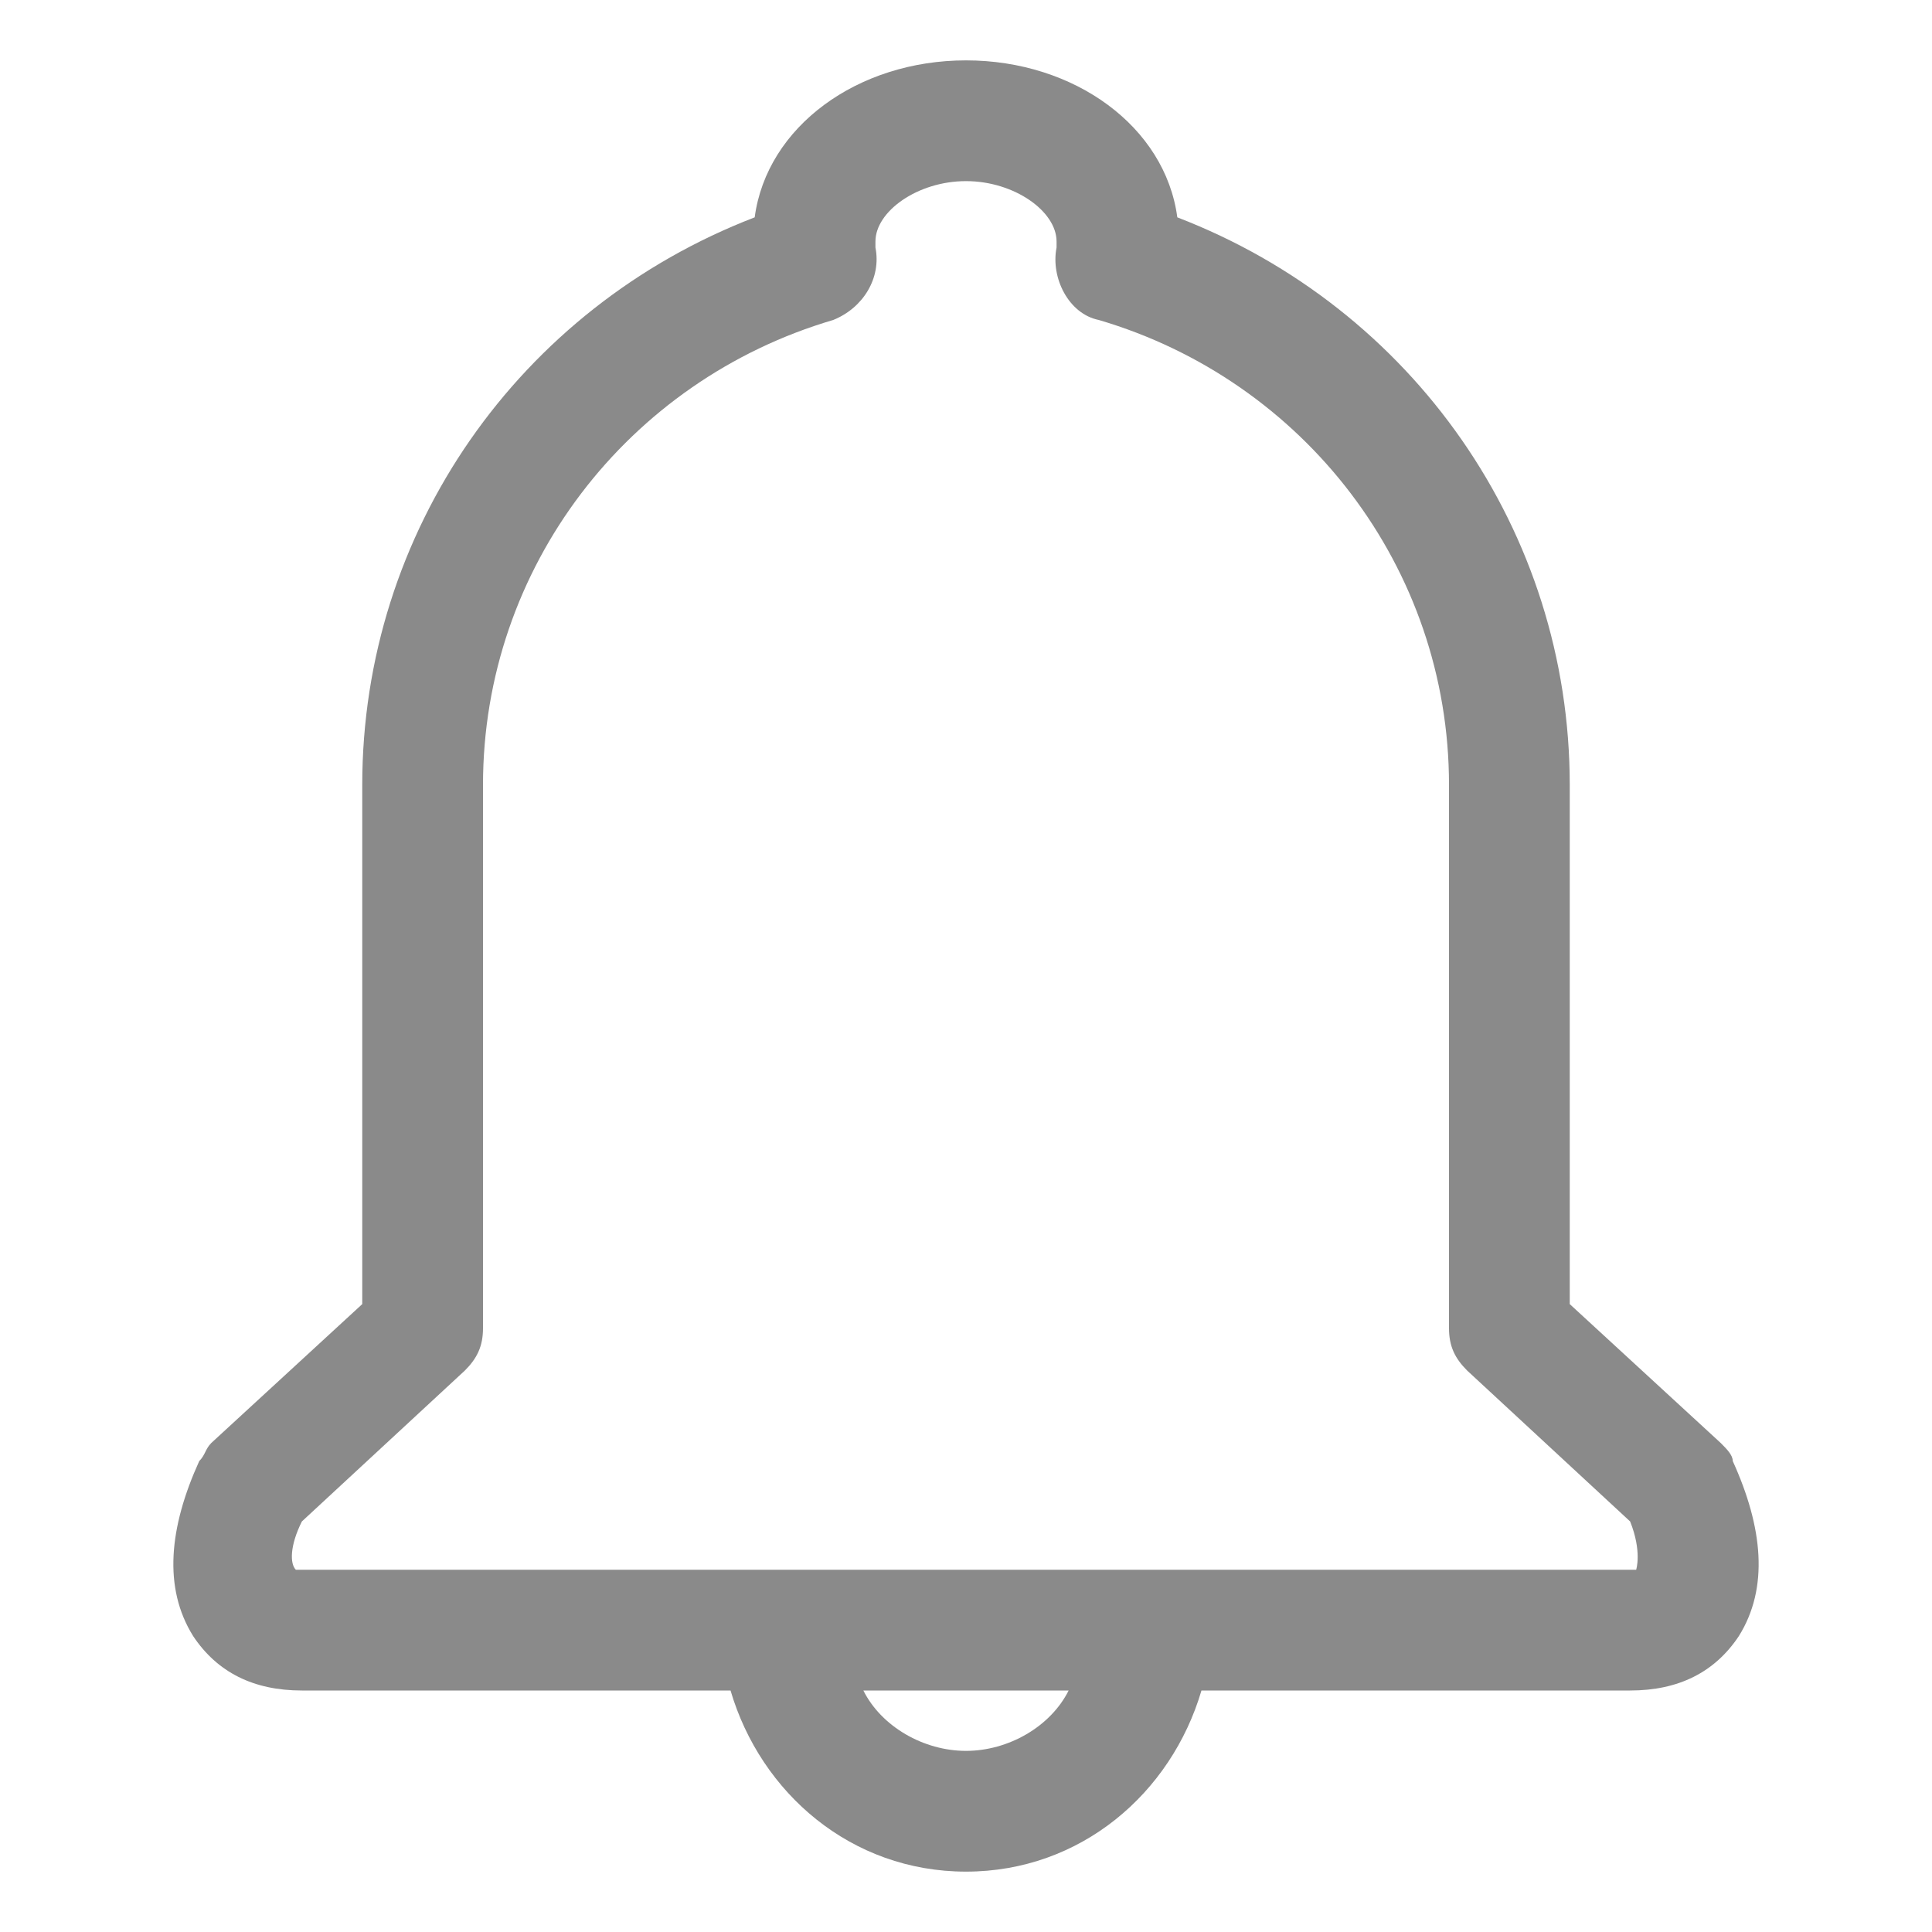
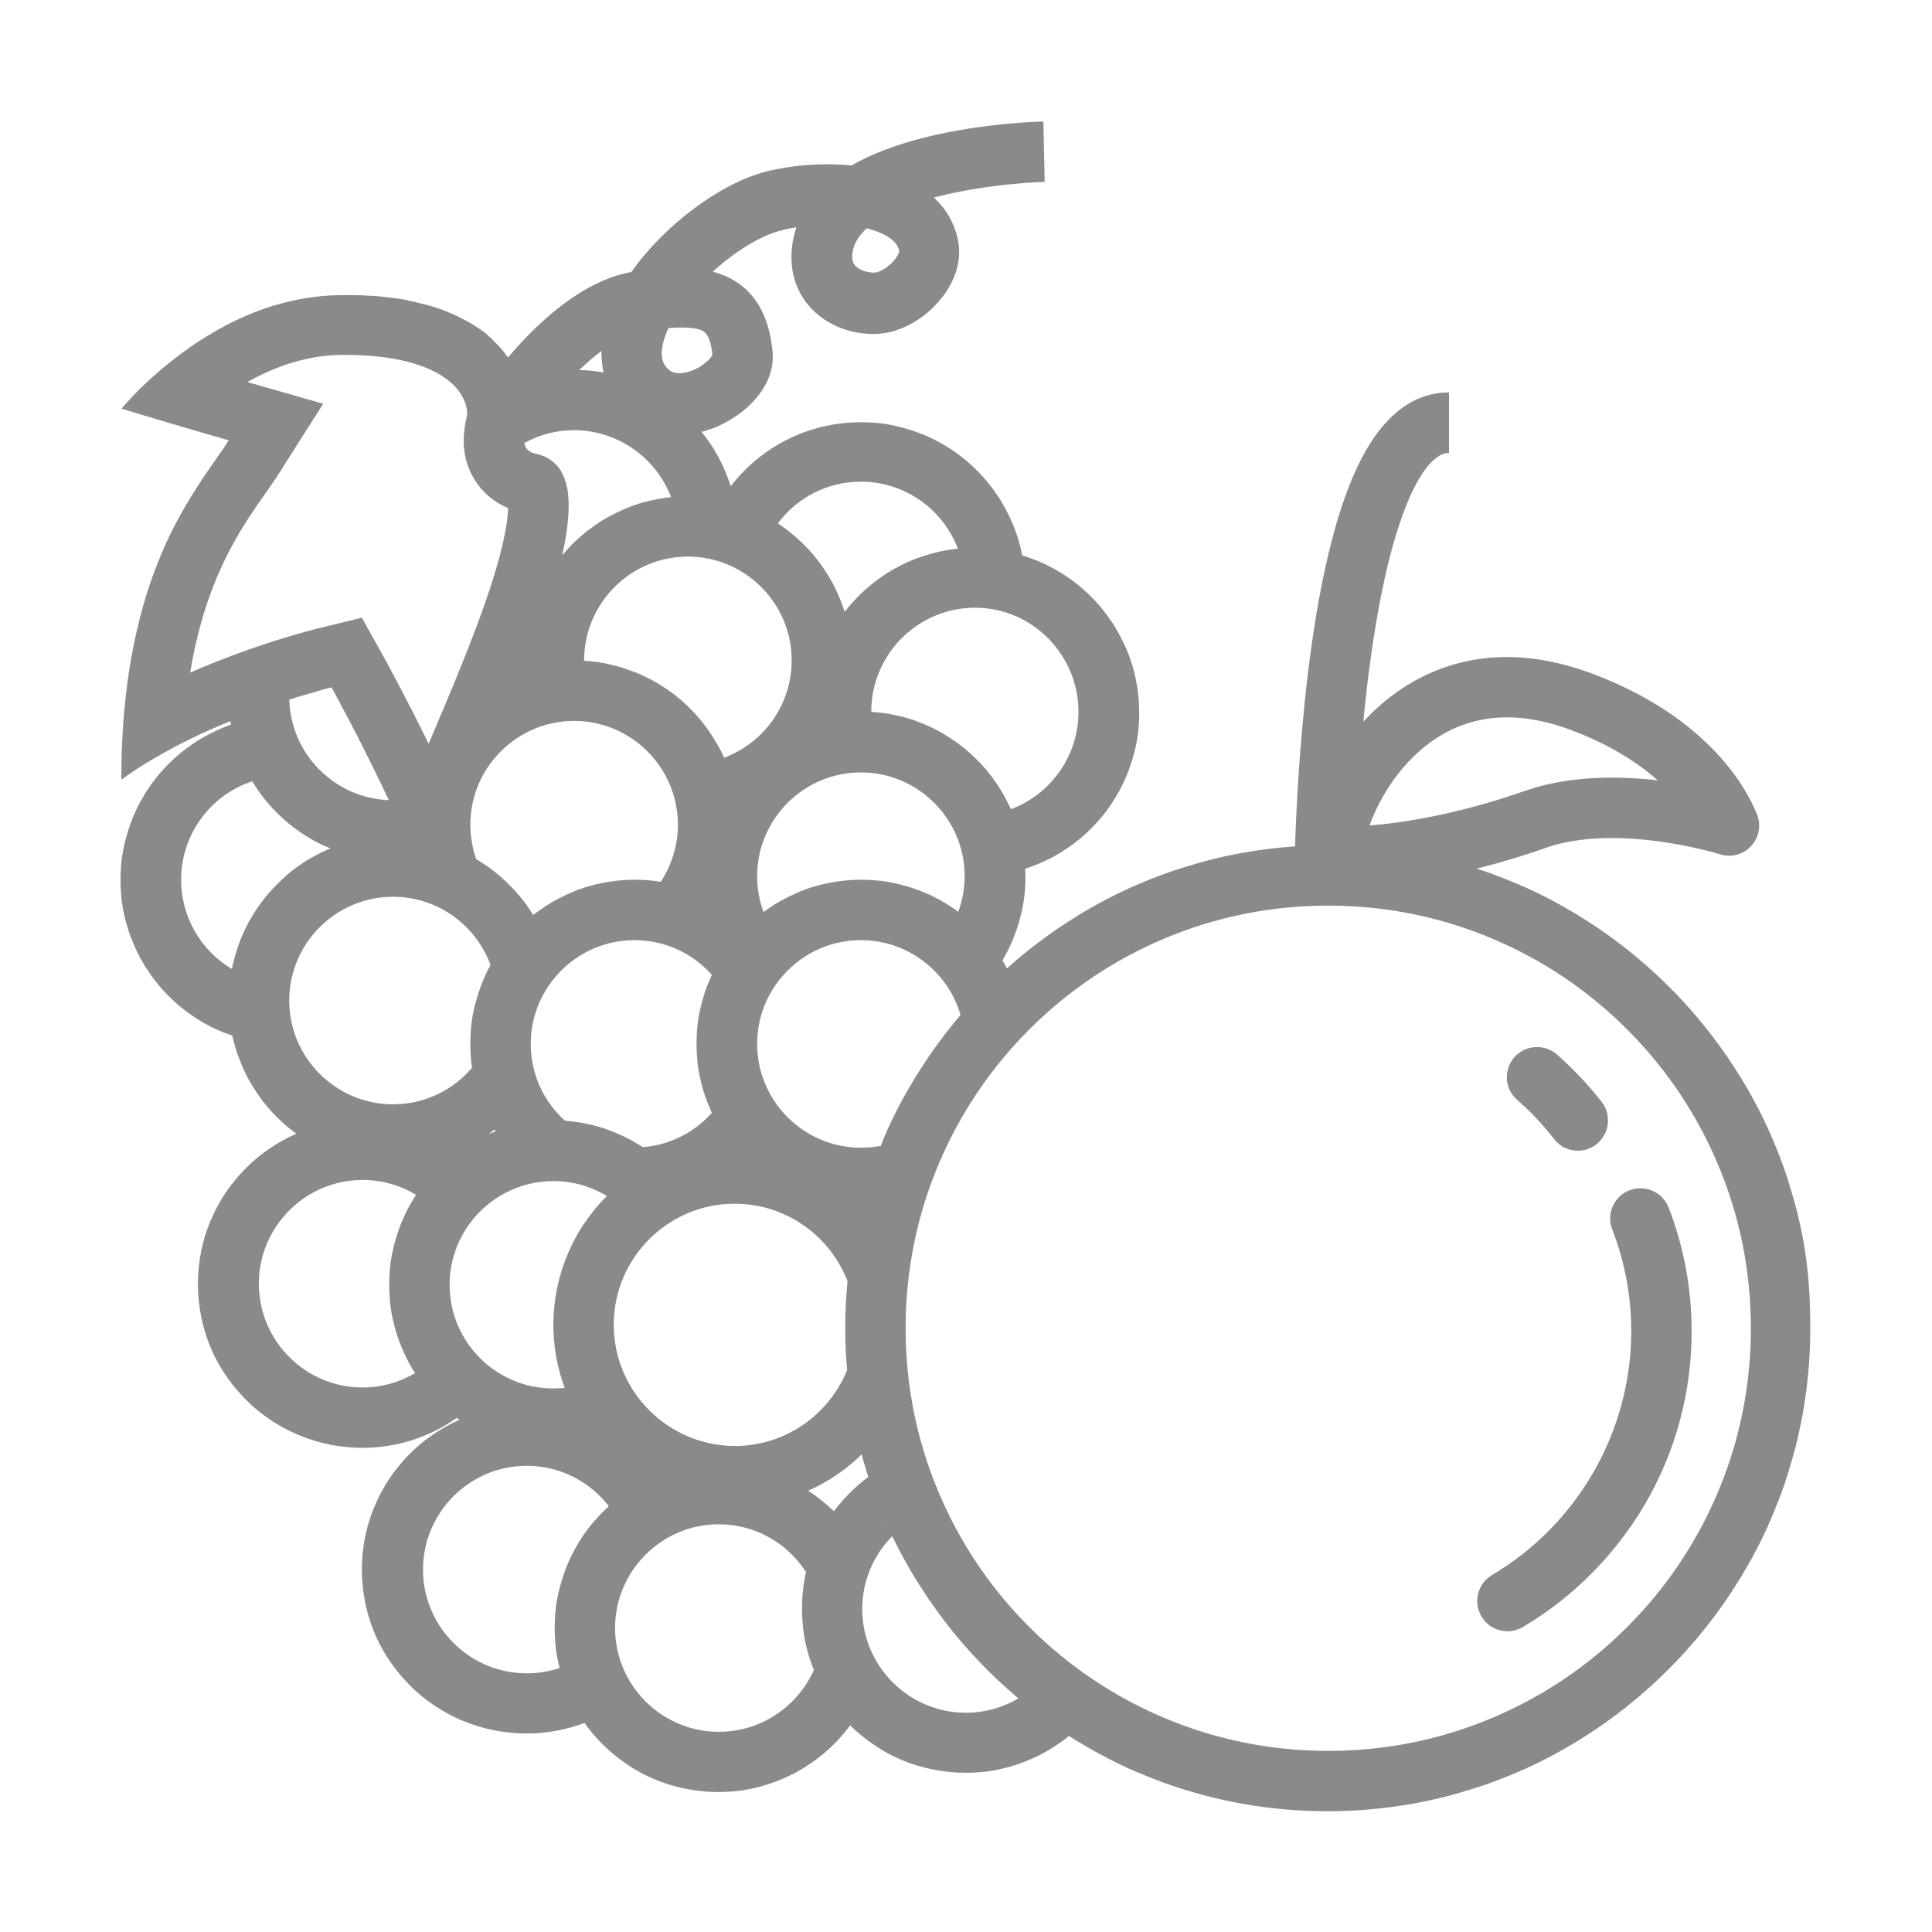
- <svg xmlns="http://www.w3.org/2000/svg" t="1561688474807" class="icon" viewBox="0 0 1024 1024" version="1.1" p-id="2077" width="20" height="20">
-   <path d="M512 992c-60.8 0-108.8-41.6-124.8-96H160c-25.6 0-44.8-9.6-57.6-28.8-16-25.6-12.8-57.6 3.2-92.8 3.2-3.2 3.2-6.4 6.4-9.6L192 691.2V416c0-134.4 83.2-252.8 208-300.8C406.4 67.2 454.4 32 512 32s105.6 35.2 112 83.2C748.8 163.2 832 281.6 832 416v275.2l80 73.6c3.2 3.2 6.4 6.4 6.4 9.6 16 35.2 19.2 67.2 3.2 92.8-12.8 19.2-32 28.8-57.6 28.8h-227.2c-16 54.4-64 96-124.8 96z m-54.4-96c9.6 19.2 32 32 54.4 32s44.8-12.8 54.4-32h-108.8z m409.6-64s3.2-9.6-3.2-25.6l-86.4-80c-6.4-6.4-9.6-12.8-9.6-22.4v-288c0-115.2-76.8-214.4-185.6-246.4-16-3.2-25.6-22.4-22.4-38.4V128c0-16-22.4-32-48-32s-48 16-48 32v3.2c3.2 16-6.4 32-22.4 38.4C332.8 201.6 256 300.8 256 416v288c0 9.6-3.2 16-9.6 22.4L160 806.4c-6.4 12.8-6.4 22.4-3.2 25.6h710.4z" p-id="2078" fill="#8a8a8a" />
+ <svg xmlns="http://www.w3.org/2000/svg" t="1561171692327" class="icon" viewBox="0 0 1024 1024" version="1.1" p-id="5217" width="200" height="200">
+   <path d="M956 658.7c-1.1-6.3-2.5-12.5-4.1-18.7-0.5-2-1.1-4.1-1.7-6.1-1.2-4-2.4-8.1-3.7-12-0.7-2-1.4-4-2.1-5.9-1.4-3.9-3-7.8-4.6-11.6a229.345 229.345 0 0 0-10.8-22.3c-2-3.6-4-7.2-6.2-10.7-1.1-1.8-2.2-3.5-3.3-5.2-2.2-3.5-4.5-6.9-6.9-10.2a260.16 260.16 0 0 0-60.6-60.6c-3.3-2.4-6.8-4.7-10.2-6.9-1.7-1.1-3.5-2.2-5.2-3.3-3.5-2.1-7.1-4.2-10.7-6.2a228.875 228.875 0 0 0-22.3-10.8c-3.8-1.6-7.7-3.1-11.6-4.6-2-0.7-3.9-1.4-5.9-2.1-1.1-0.4-2.3-0.7-3.4-1.1 11.1-2.8 23.3-6.3 36.5-11 38.1-13.4 91.9 3.2 92.4 3.4 6.5 2.1 13.7-0.3 17.7-5.8 3.4-4.6 4-10.6 1.8-15.7-4.6-11.6-24.4-50.7-87-74.2-30.5-11.4-58.8-11.8-84.3-1.1-15.8 6.6-28 16.6-37.2 26.5 1.1-11.8 2.5-24.1 4.3-36.4C738 267.8 756 240 768 240v-32c-21.7 0-39.3 16-52.1 47.5-8.6 21.1-15.6 50.2-20.7 86.3-6 42.7-8.1 84.9-8.8 106.8-9.4 0.6-18.7 1.8-27.7 3.4-6.3 1.1-12.5 2.5-18.7 4.1-2 0.5-4.1 1.1-6.1 1.7-4 1.2-8.1 2.4-12 3.7-2 0.7-4 1.4-5.9 2.1-3.9 1.4-7.8 3-11.6 4.6a229.345 229.345 0 0 0-22.3 10.8c-3.6 2-7.2 4-10.7 6.2-1.8 1.1-3.5 2.2-5.2 3.3-3.5 2.2-6.9 4.5-10.2 6.9-7.8 5.5-15.2 11.5-22.3 17.9-0.2-0.4-0.4-0.8-0.7-1.3-0.6-1-1.1-2-1.7-3 0.6-1 1.2-2 1.7-3 2-3.7 3.8-7.6 5.2-11.6 0.2-0.7 0.5-1.3 0.7-2 0.5-1.3 0.9-2.7 1.3-4.1 0.4-1.4 0.7-2.8 1.1-4.2s0.6-2.8 0.9-4.2c0.4-2.1 0.7-4.3 0.9-6.5 0.1-1.5 0.3-2.9 0.3-4.4 0.1-1.5 0.1-3 0.1-4.5 0-1.4 0-2.8-0.1-4.1 0.4-0.1 0.9-0.3 1.3-0.4 0.7-0.2 1.3-0.5 2-0.7 4-1.5 7.9-3.2 11.6-5.2l3.6-2.1c5.4-3.3 10.4-7.1 14.9-11.4 1-1 2-1.9 3-3 4.3-4.5 8.2-9.5 11.4-14.9l2.1-3.6c2-3.7 3.8-7.6 5.2-11.6 0.2-0.7 0.5-1.3 0.7-2 0.5-1.3 0.9-2.7 1.3-4.1 0.4-1.4 0.7-2.8 1.1-4.2s0.6-2.8 0.9-4.2c0.4-2.1 0.7-4.3 0.9-6.5 0.1-1.5 0.3-2.9 0.3-4.4 0.1-1.5 0.1-3 0.1-4.5 0-8.3-1.2-16.2-3.3-23.8-0.4-1.4-0.8-2.7-1.3-4.1s-0.9-2.7-1.5-4c-0.5-1.3-1.1-2.6-1.7-3.9-1.5-3.2-3.1-6.3-4.9-9.3-0.7-1.2-1.5-2.4-2.3-3.5s-1.6-2.3-2.4-3.4c-0.8-1.1-1.7-2.2-2.6-3.3-2.2-2.7-4.6-5.2-7.1-7.6-4.5-4.3-9.5-8.2-14.9-11.4l-3.6-2.1c-3.7-2-7.6-3.8-11.6-5.2-1.6-0.6-3.2-1.1-4.8-1.6-0.5-2.5-1.1-5.1-1.8-7.5-0.4-1.4-0.8-2.7-1.3-4.1s-0.9-2.7-1.5-4c-0.5-1.3-1.1-2.6-1.7-3.9-1.5-3.2-3.1-6.3-4.9-9.3-0.7-1.2-1.5-2.4-2.3-3.5s-1.6-2.3-2.4-3.4c-0.8-1.1-1.7-2.2-2.6-3.3-2.2-2.7-4.6-5.2-7.1-7.6-4.5-4.3-9.5-8.2-14.9-11.4l-3.6-2.1c-3.7-2-7.6-3.8-11.6-5.2-3.3-1.2-6.8-2.2-10.3-3.1l-4.2-0.9c-2.1-0.4-4.3-0.7-6.5-0.9-1.5-0.1-2.9-0.3-4.4-0.3-1.5-0.1-3-0.1-4.5-0.1-28.1 0-53 13.3-68.9 33.9-0.2-0.7-0.4-1.3-0.7-2-0.2-0.7-0.5-1.3-0.7-2-1.5-4-3.2-7.9-5.2-11.6l-2.1-3.6c-2-3.4-4.3-6.6-6.8-9.6 3.2-0.8 6.4-1.9 9.6-3.4 15-6.9 29.5-21.4 28.1-38.6-1.3-15.6-6.6-27.4-15.8-35-4.8-3.9-10.2-6.4-15.9-7.9 11.4-10.4 24.6-18.8 36-21.8 2.6-0.7 5.4-1.3 8.3-1.7-1.9 5.7-2.7 11.2-2.6 16.3 0 10.6 4.1 20.4 11.5 27.7 8.2 8.1 20.1 12.7 32.6 12.5 12.5-0.1 26-7.3 35.2-18.7 7.9-9.8 11.1-20.9 8.9-31.3-1.8-8.6-6.1-16.1-12.7-22.3 1-0.3 1.9-0.5 2.8-0.7 27.5-6.9 55.7-7.6 55.9-7.6l-0.7-32c-1.3 0-31.7 0.7-62.6 8.4-16.4 4.1-29.2 9.2-39.1 14.9-16.2-1.6-32.9 0-45.9 3.4-23.4 6.2-52.9 27.7-70.8 53.1-28.1 4.9-53.2 30.8-65.4 45.4 0.1 0.1 0.1 0.2 0.2 0.2-0.1-0.2-0.2-0.3-0.3-0.5-0.2-0.3-0.5-0.6-0.7-1-0.1-0.2-0.2-0.3-0.4-0.5-0.2-0.3-0.5-0.6-0.7-1-0.1-0.2-0.3-0.3-0.4-0.5-0.3-0.3-0.5-0.6-0.8-0.9-0.1-0.2-0.3-0.3-0.4-0.5-0.3-0.3-0.5-0.6-0.8-0.9-0.1-0.2-0.3-0.3-0.4-0.5l-0.9-0.9c-0.1-0.2-0.3-0.3-0.5-0.5l-0.9-0.9-0.5-0.5-0.9-0.9-0.5-0.5c-0.3-0.3-0.6-0.6-1-0.9-0.2-0.2-0.4-0.3-0.5-0.5-0.3-0.3-0.7-0.6-1-0.9-0.2-0.2-0.4-0.3-0.6-0.5-0.3-0.3-0.7-0.6-1.1-0.8-0.2-0.1-0.4-0.3-0.6-0.4-0.4-0.3-0.7-0.5-1.1-0.8-0.2-0.1-0.4-0.3-0.6-0.4-0.4-0.3-0.8-0.5-1.1-0.8-0.2-0.1-0.4-0.3-0.7-0.4-0.4-0.3-0.8-0.5-1.2-0.8-0.2-0.1-0.5-0.3-0.7-0.4-0.4-0.2-0.8-0.5-1.2-0.7-0.2-0.1-0.5-0.3-0.7-0.4-0.4-0.2-0.8-0.5-1.3-0.7-0.3-0.1-0.5-0.3-0.8-0.4-0.4-0.2-0.9-0.5-1.3-0.7-0.3-0.1-0.5-0.3-0.8-0.4-0.4-0.2-0.9-0.4-1.3-0.7-0.3-0.1-0.6-0.3-0.9-0.4-0.5-0.2-0.9-0.4-1.4-0.6-0.3-0.1-0.6-0.3-0.9-0.4-0.5-0.2-0.9-0.4-1.4-0.6-0.3-0.1-0.6-0.3-0.9-0.4l-1.5-0.6c-0.3-0.1-0.7-0.2-1-0.4-0.5-0.2-1-0.4-1.5-0.5-0.3-0.1-0.7-0.2-1-0.4-0.5-0.2-1-0.3-1.5-0.5-0.4-0.1-0.7-0.2-1.1-0.3-0.5-0.2-1-0.3-1.6-0.5-0.4-0.1-0.8-0.2-1.1-0.3-0.5-0.2-1.1-0.3-1.6-0.4l-1.2-0.3c-0.5-0.1-1.1-0.3-1.6-0.4l-1.2-0.3c-0.6-0.1-1.1-0.3-1.7-0.4-0.4-0.1-0.9-0.2-1.3-0.3-0.6-0.1-1.1-0.2-1.7-0.4-0.4-0.1-0.9-0.2-1.3-0.3-0.6-0.1-1.2-0.2-1.7-0.3-0.5-0.1-0.9-0.2-1.4-0.2l-1.8-0.3c-0.5-0.1-1-0.1-1.5-0.2-0.6-0.1-1.2-0.2-1.8-0.2-0.5-0.1-1-0.1-1.5-0.2-0.6-0.1-1.2-0.1-1.8-0.2-0.5-0.1-1.1-0.1-1.6-0.2-0.6-0.1-1.2-0.1-1.9-0.2-0.5 0-1.1-0.1-1.7-0.1-0.6-0.1-1.3-0.1-1.9-0.1-0.6 0-1.1-0.1-1.7-0.1-0.6 0-1.3-0.1-1.9-0.1-0.6 0-1.2-0.1-1.8-0.1-0.7 0-1.3 0-2-0.1h-9c-6.4 0.1-12.6 0.7-18.6 1.7-5 0.8-9.9 2-14.6 3.3-1.9 0.5-3.7 1.1-5.6 1.7-2.7 0.9-5.4 1.9-8.1 3-0.9 0.4-1.7 0.7-2.6 1.1-3.5 1.5-6.8 3-10 4.7-0.8 0.4-1.6 0.8-2.4 1.3-1.6 0.8-3.1 1.7-4.7 2.6l-4.5 2.7c-1.5 0.9-2.9 1.8-4.3 2.7s-2.8 1.8-4.1 2.8c-1.3 0.9-2.7 1.9-3.9 2.8-1.9 1.4-3.8 2.8-5.5 4.2-1.2 0.9-2.3 1.8-3.4 2.7-1.1 0.9-2.2 1.8-3.2 2.7-5.2 4.4-9.5 8.5-12.8 11.9-0.7 0.7-1.3 1.3-1.8 1.9-3.7 3.9-5.8 6.4-5.8 6.4s0.1 0 0.4 0.1c1.6 0.5 8.7 2.6 18.2 5.5 5.5 1.6 11.7 3.5 18.3 5.4 3.3 1 6.6 1.9 10 2.9s6.7 1.9 9.9 2.9c-3 4.8-6.9 10.1-11.2 16.4-3.6 5.3-7.5 11.2-11.4 17.9-1.2 2-2.4 4.1-3.6 6.3l-2.4 4.5c-0.8 1.5-1.6 3.1-2.4 4.7-1.6 3.2-3.1 6.6-4.6 10.2-1.1 2.7-2.2 5.4-3.3 8.3-0.4 1-0.7 1.9-1.1 2.9l-2.1 6c-0.7 2.1-1.3 4.2-2 6.3-1 3.2-1.9 6.6-2.8 10-0.8 3.3-1.6 6.6-2.4 10.1-0.9 3.9-1.6 7.9-2.4 12.1-0.7 4-1.3 8-1.9 12.2-2.1 15.4-3.3 32.7-3.3 52 5.5-4.1 11.4-7.9 17.5-11.4 3.8-2.2 7.6-4.3 11.5-6.4 0.8-0.4 1.6-0.8 2.3-1.2 3.9-2 7.8-3.9 11.7-5.7 1.6-0.7 3.1-1.4 4.7-2.1 0.8-0.3 1.5-0.7 2.3-1 2.3-1 4.6-2 6.9-2.9 0.3-0.1 0.6-0.2 0.9-0.4 0.1 0.6 0.2 1.3 0.3 1.9-1.2 0.4-2.3 0.8-3.5 1.3-1.3 0.5-2.6 1.1-3.9 1.7-3.2 1.5-6.3 3.1-9.3 4.9-1.2 0.7-2.4 1.5-3.5 2.3s-2.3 1.6-3.4 2.4c-1.1 0.8-2.2 1.7-3.3 2.6-2.7 2.2-5.2 4.6-7.6 7.1-4.3 4.5-8.2 9.5-11.4 14.9l-2.1 3.6c-2 3.7-3.8 7.6-5.2 11.6-1.2 3.3-2.2 6.8-3.1 10.3l-0.9 4.2c-0.4 2.1-0.7 4.3-0.9 6.5-0.1 1.5-0.3 2.9-0.3 4.4-0.1 1.5-0.1 3-0.1 4.5s0 3 0.1 4.5 0.2 3 0.3 4.4c0.2 2.2 0.5 4.4 0.9 6.5 0.3 1.4 0.5 2.8 0.9 4.2 0.8 3.5 1.8 6.9 3.1 10.3 0.5 1.3 1 2.6 1.6 4 0.3 0.7 0.6 1.3 0.8 1.9 0.9 1.9 1.8 3.8 2.8 5.7l2.1 3.6c3.3 5.4 7.1 10.4 11.4 14.9 2.4 2.5 5 4.9 7.6 7.1 1.1 0.9 2.2 1.7 3.3 2.6 1.1 0.8 2.3 1.6 3.4 2.4 1.2 0.8 2.3 1.5 3.5 2.3 5.4 3.3 11.1 6 17.2 8 0.1 0 0.1 0 0.2 0.1l0.3 1.2c0.8 3.5 1.8 6.9 3.1 10.3 0.5 1.3 1 2.6 1.6 4 0.3 0.7 0.6 1.3 0.8 1.9 0.9 1.9 1.8 3.8 2.8 5.7l2.1 3.6c3.3 5.4 7.1 10.4 11.4 14.9 2.4 2.5 5 4.9 7.6 7.1 1.1 0.9 2.2 1.7 3.3 2.6 0.3 0.2 0.7 0.5 1 0.7-0.9 0.4-1.9 0.8-2.8 1.3-0.6 0.3-1.3 0.6-1.9 0.9-2.1 1.1-4.2 2.3-6.2 3.5-1 0.6-1.9 1.2-2.8 1.8-1.2 0.8-2.3 1.6-3.4 2.4-0.9 0.6-1.7 1.3-2.6 2-0.8 0.6-1.6 1.3-2.3 1.9-0.5 0.5-1 0.9-1.6 1.4-3.4 3.1-6.5 6.4-9.4 10-0.5 0.7-1 1.3-1.6 2-1.1 1.4-2.1 2.9-3.1 4.4l-1.2 1.8c-3.9 6.3-7.1 13.1-9.4 20.3-2.5 8.2-3.9 16.9-3.9 25.9s1.4 17.7 3.9 25.9c2.2 7.2 5.4 14.1 9.4 20.3l1.2 1.8c1 1.5 2 3 3.1 4.4 0.5 0.7 1 1.3 1.6 2 2.9 3.6 6 6.9 9.4 10 0.5 0.5 1 0.9 1.6 1.4 0.8 0.7 1.5 1.3 2.3 1.9 0.8 0.7 1.7 1.3 2.6 2 1.1 0.8 2.3 1.6 3.4 2.4 0.9 0.6 1.9 1.2 2.8 1.8 2 1.2 4.1 2.4 6.2 3.5 0.6 0.3 1.3 0.6 1.9 0.9 1.9 0.9 3.8 1.8 5.8 2.5 1.5 0.6 3.1 1.2 4.7 1.7 0.9 0.3 1.9 0.6 2.8 0.9 2.3 0.7 4.6 1.2 6.9 1.7 3.5 0.7 7.2 1.2 10.8 1.5 2.2 0.2 4.4 0.3 6.7 0.3 18.7 0 36-5.9 50.1-15.9 0.5 0.3 0.9 0.7 1.4 1 0.2-0.1 0.3-0.1 0.5-0.2-0.9 0.4-1.9 0.8-2.8 1.3-0.6 0.3-1.3 0.6-1.9 0.9-2.1 1.1-4.2 2.3-6.2 3.5-1 0.6-1.9 1.2-2.8 1.8-1.2 0.8-2.3 1.6-3.4 2.4-0.9 0.6-1.7 1.3-2.6 2-0.8 0.6-1.6 1.3-2.3 1.9-0.5 0.5-1 0.9-1.6 1.4-3.4 3.1-6.5 6.4-9.4 10-0.5 0.7-1 1.3-1.6 2-1.1 1.4-2.1 2.9-3.1 4.4l-1.2 1.8c-3.9 6.3-7.1 13.1-9.4 20.3-2.5 8.2-3.9 16.9-3.9 25.9s1.4 17.7 3.9 25.9c2.2 7.2 5.4 14.1 9.4 20.3l1.2 1.8c1 1.5 2 3 3.1 4.4 0.5 0.7 1 1.3 1.6 2 2.9 3.6 6 6.9 9.4 10 0.5 0.5 1 0.9 1.6 1.4 0.8 0.7 1.5 1.3 2.3 1.9 0.8 0.7 1.7 1.3 2.6 2 1.1 0.8 2.3 1.6 3.4 2.4 0.9 0.6 1.9 1.2 2.8 1.8 2 1.2 4.1 2.4 6.2 3.5 0.6 0.3 1.3 0.6 1.9 0.9 1.9 0.9 3.8 1.8 5.8 2.5 1.5 0.6 3.1 1.2 4.7 1.7 0.9 0.3 1.9 0.6 2.8 0.9 2.3 0.7 4.6 1.2 6.9 1.7 3.5 0.7 7.2 1.2 10.8 1.5 2.2 0.2 4.4 0.3 6.7 0.3 10.9 0 21.3-2 30.9-5.6 2.4 3.4 5.1 6.6 7.9 9.6 2.4 2.5 5 4.9 7.6 7.1 1.1 0.9 2.2 1.7 3.3 2.6 1.1 0.8 2.3 1.6 3.4 2.4 1.2 0.8 2.3 1.5 3.5 2.3 5.4 3.3 11.1 6 17.2 8 1.3 0.5 2.7 0.9 4.1 1.3 7.6 2.1 15.6 3.3 23.8 3.3 1.5 0 3 0 4.5-0.1s3-0.2 4.4-0.3c2.2-0.2 4.4-0.5 6.5-0.9 1.4-0.3 2.8-0.5 4.2-0.9 1.4-0.3 2.8-0.7 4.2-1.1 1.4-0.4 2.7-0.8 4.1-1.3 0.7-0.2 1.3-0.5 2-0.7 4-1.5 7.9-3.2 11.6-5.2l3.6-2.1c5.4-3.3 10.4-7.1 14.9-11.4 1-1 2-1.9 3-3 2.5-2.6 4.8-5.4 7-8.3 1.8 1.8 3.8 3.6 5.8 5.2 1.1 0.9 2.2 1.7 3.3 2.6 1.1 0.8 2.3 1.6 3.4 2.4 1.2 0.8 2.3 1.5 3.5 2.3 5.4 3.3 11.1 6 17.2 8 1.3 0.5 2.7 0.9 4.1 1.3 7.6 2.1 15.6 3.3 23.8 3.3 1.5 0 3 0 4.5-0.1s3-0.2 4.4-0.3c2.2-0.2 4.4-0.5 6.5-0.9 1.4-0.3 2.8-0.5 4.2-0.9 1.4-0.3 2.8-0.7 4.2-1.1 1.4-0.4 2.7-0.8 4.1-1.3 0.7-0.2 1.3-0.5 2-0.7 4-1.5 7.9-3.2 11.6-5.2l3.6-2.1c3.4-2.1 6.7-4.4 9.8-6.9 1.4 0.9 2.9 1.8 4.3 2.7 3.5 2.1 7.1 4.2 10.7 6.2a228.875 228.875 0 0 0 22.3 10.8c3.8 1.6 7.7 3.1 11.6 4.6 2 0.7 3.9 1.4 5.9 2.1 4 1.3 8 2.6 12 3.7 2 0.6 4.1 1.1 6.1 1.7 6.1 1.6 12.4 2.9 18.7 4.1 14.7 2.6 29.9 4 45.3 4s30.6-1.4 45.3-4c6.3-1.1 12.5-2.5 18.7-4.1 2-0.5 4.1-1.1 6.1-1.7 4-1.2 8.1-2.4 12-3.7 2-0.7 4-1.4 5.9-2.1 3.9-1.4 7.8-3 11.6-4.6a229.345 229.345 0 0 0 22.3-10.8c3.6-2 7.2-4 10.7-6.2 1.8-1.1 3.5-2.2 5.2-3.3 3.5-2.2 6.9-4.5 10.2-6.9 23.4-16.7 43.9-37.2 60.6-60.6 2.4-3.3 4.7-6.8 6.9-10.2 1.1-1.7 2.2-3.5 3.3-5.2 2.1-3.5 4.2-7.1 6.2-10.7a228.875 228.875 0 0 0 10.8-22.3c1.6-3.8 3.1-7.7 4.6-11.6 0.7-2 1.4-3.9 2.1-5.9 1.3-4 2.6-8 3.7-12 0.6-2 1.1-4.1 1.7-6.1 1.6-6.1 2.9-12.4 4.1-18.7 2.6-14.7 4-29.9 4-45.3s-0.9-30.6-3.5-45.3z m-24.9-227.6zM459.4 121c4.2 1.1 8 2.5 11.1 4.4 4.6 2.9 5.7 5.6 6.1 7.5 0 0.8-0.9 3.3-3.7 6.2-3.6 3.7-7.7 5.4-9.4 5.4-4 0-7.7-1.2-9.8-3.3-1.4-1.3-2-2.9-2-5 0-5.9 3-10.9 7.7-15.2z m298.9 272.3c12.1-8.7 25.6-13.1 40.5-13.1 10.7 0 22.1 2.3 34.1 6.8 20.7 7.8 35.4 17.5 45.8 26.6-21.3-2.4-47.3-2.5-70.2 5.5-35.8 12.6-66 17.2-82.6 18.4 4.3-12.2 14.6-31.3 32.4-44.2z m-605-22.5l3.9-1.2c0.5-0.2 1.1-0.3 1.6-0.5 4.7-1.4 8.5-2.5 11.4-3.3l0.9-0.3c2.9-0.8 4.6-1.2 4.6-1.2s5.8 10.5 14 26.4c0.6 1.2 1.3 2.5 1.9 3.8 2.6 5.1 5.4 10.8 8.3 16.7 0.4 0.7 0.7 1.5 1.1 2.2l3.3 6.9c0.6 1.3 1.2 2.5 1.8 3.8-28.8-1.1-51.9-24.4-52.8-53.3z m202.4-107.3c-5.1 0.5-10.1 1.5-14.9 2.8-1.4 0.4-2.7 0.8-4.1 1.3s-2.7 0.9-4 1.5c-1.3 0.5-2.6 1.1-3.9 1.7-3.2 1.5-6.3 3.1-9.3 4.9-1.2 0.7-2.4 1.5-3.5 2.3s-2.3 1.6-3.4 2.4c-1.1 0.8-2.2 1.7-3.3 2.6-2.7 2.2-5.2 4.6-7.6 7.1-1.3 1.4-2.5 2.8-3.7 4.2 0.8-3.6 1.5-7.2 2-10.6 0.1-0.6 0.2-1.2 0.3-1.9 0.7-4.9 1.1-9.6 1.1-13.8v-1.6c0-1.6-0.2-3-0.3-4.5-0.1-1-0.2-1.9-0.4-2.8s-0.4-1.8-0.6-2.6c-0.1-0.6-0.3-1.1-0.5-1.6-0.2-0.7-0.4-1.3-0.7-2-0.9-2.3-2.1-4.3-3.6-6-0.5-0.6-1-1.1-1.6-1.6-1.4-1.3-3-2.3-4.8-3.2-0.7-0.3-1.5-0.6-2.3-0.9s-1.6-0.5-2.5-0.7c-0.6-0.1-1.1-0.3-1.6-0.4-0.5-0.2-0.9-0.4-1.3-0.6-0.6-0.3-1.1-0.7-1.5-1.1-0.3-0.3-0.5-0.5-0.7-0.8-0.1-0.1-0.2-0.3-0.3-0.4-0.4-0.7-0.6-1.5-0.8-2.4 7.8-4.3 16.9-6.8 26.4-6.8 23.4 0.1 43.5 14.8 51.4 35.5z m152.2 219.8c-2.1-1.6-4.3-3-6.5-4.4l-3.6-2.1c-3.7-2-7.6-3.8-11.6-5.2-0.7-0.2-1.3-0.5-2-0.7-1.3-0.5-2.7-0.9-4.1-1.3-1.4-0.4-2.8-0.7-4.2-1.1s-2.8-0.6-4.2-0.9c-2.1-0.4-4.3-0.7-6.5-0.9-1.5-0.1-2.9-0.3-4.4-0.3-1.5-0.1-3-0.1-4.5-0.1-8.3 0-16.2 1.2-23.8 3.3-1.4 0.4-2.7 0.8-4.1 1.3s-2.7 0.9-4 1.5c-1.3 0.5-2.6 1.1-3.9 1.7-3.2 1.5-6.3 3.1-9.3 4.9-1.2 0.7-2.4 1.5-3.5 2.3l-3 2.1c-2.2-5.9-3.4-12.3-3.4-19 0-30.3 24.7-55 55-55s55 24.7 55 55c0 6.5-1.2 12.9-3.4 18.9z m-103.7-88.7c1.7-1.3 3.4-2.4 5.2-3.6-1.8 1.1-3.5 2.3-5.2 3.6z m-20.4 7c-0.9-2.1-1.9-4.1-3-6l-2.1-3.6c-3.3-5.4-7.1-10.4-11.4-14.9-1-1-1.9-2-3-3-4.5-4.3-9.5-8.2-14.9-11.4l-3.6-2.1c-3.7-2-7.6-3.8-11.6-5.2-0.7-0.2-1.3-0.5-2-0.7-1.3-0.5-2.7-0.9-4.1-1.3-1.4-0.4-2.8-0.7-4.2-1.1s-2.8-0.6-4.2-0.9c-2.1-0.4-4.3-0.7-6.5-0.9l-3.6-0.3v-0.2c0-30.3 24.7-55 55-55s55 24.7 55 55c0 23.7-14.9 43.8-35.8 51.6z m-134.5 35.5c0-30.3 24.7-55 55-55s55 24.7 55 55c0 11.2-3.4 21.6-9.1 30.3-1.6-0.3-3.3-0.5-5-0.7-1.5-0.1-2.9-0.3-4.4-0.3-1.5-0.1-3-0.1-4.5-0.1-8.3 0-16.2 1.2-23.8 3.3-1.4 0.4-2.7 0.8-4.1 1.3s-2.7 0.9-4 1.5c-1.3 0.5-2.6 1.1-3.9 1.7-3.2 1.5-6.3 3.1-9.3 4.9-1.2 0.7-2.4 1.5-3.5 2.3s-2.3 1.6-3.4 2.4c-0.6 0.4-1.2 0.9-1.7 1.3-3.2-5.3-7-10.2-11.3-14.6-1-1-1.9-2-3-3-4.5-4.3-9.5-8.2-14.9-11.4-0.3-0.2-0.7-0.4-1-0.6-2-5.8-3.1-11.9-3.1-18.3z m12.8 161.6l0.6 0.9c-1.3 0.5-2.5 1-3.7 1.5 1-0.8 2-1.6 3.1-2.4z m19.2-45.4c0-30.3 24.7-55 55-55 16.3 0 31 7.1 41 18.4-1 2.2-1.9 4.4-2.8 6.6-1.2 3.3-2.2 6.8-3.1 10.3l-0.9 4.2c-0.4 2.1-0.7 4.3-0.9 6.5-0.1 1.5-0.3 2.9-0.3 4.4-0.1 1.5-0.1 3-0.1 4.5s0 3 0.1 4.5 0.2 3 0.3 4.4c0.2 2.2 0.5 4.4 0.9 6.5 0.3 1.4 0.5 2.8 0.9 4.2 0.8 3.5 1.8 6.9 3.1 10.3 0.5 1.3 1 2.6 1.6 4 0.3 0.7 0.6 1.3 0.8 1.9 0.1 0.3 0.2 0.5 0.4 0.8a54.32 54.32 0 0 1-36.6 18.2l-2.4-1.5c-3-1.8-6.1-3.5-9.3-4.9-1.3-0.6-2.6-1.1-3.9-1.7-1.3-0.5-2.6-1-4-1.5s-2.7-0.9-4.1-1.3c-5.6-1.6-11.5-2.6-17.5-3.1-11.1-9.8-18.2-24.5-18.2-40.7z m44 148.8c0-35.4 28.8-64.1 64.1-64.1 27.2 0 50.5 17 59.8 41-0.8 8.2-1.2 16.6-1.2 25.1 0 7.4 0.3 14.8 1 22-9.5 23.6-32.6 40.3-59.5 40.3-35.4-0.1-64.2-28.9-64.2-64.3z m128.6 56.6c-0.7-3.1-1.3-6.2-1.9-9.4 0.6 3.2 1.2 6.3 1.9 9.4z m13-151.4c0-0.1 0-0.1 0 0-3.4 0.7-7 1-10.6 1-30.3 0-55-24.7-55-55s24.7-55 55-55c25 0 46.2 16.8 52.8 39.7-4.9 5.7-9.5 11.7-13.9 17.8-2.4 3.3-4.7 6.8-6.9 10.2-1.1 1.7-2.2 3.5-3.3 5.2-2.1 3.5-4.2 7.1-6.2 10.7a228.875 228.875 0 0 0-10.8 22.3c-0.3 1.1-0.7 2.1-1.1 3.1z m3.5 201.7c-0.8-1.8-1.6-3.5-2.3-5.3 0.8 1.7 1.5 3.5 2.3 5.3z m-6.9-193z m108.1-238.7c0 23.6-14.9 43.8-35.8 51.6 0 0.1 0.1 0.2 0.1 0.2-0.4-0.8-0.8-1.7-1.2-2.5-0.6-1.3-1.3-2.5-1.9-3.8-0.8-1.5-1.6-2.9-2.5-4.3-0.6-1-1.2-1.9-1.8-2.8-0.8-1.2-1.6-2.3-2.4-3.4-0.6-0.9-1.3-1.7-2-2.6-0.6-0.8-1.3-1.6-1.9-2.3-0.5-0.5-0.9-1-1.4-1.6-1.4-1.5-2.9-3-4.4-4.5-1.5-1.4-3.1-2.8-4.7-4.2-1.3-1.1-2.6-2.1-4-3.1-1.1-0.8-2.2-1.6-3.3-2.3-1-0.6-1.9-1.3-2.9-1.9l-3.6-2.1c-3.3-1.8-6.6-3.3-10.1-4.7-1.1-0.4-2.3-0.9-3.4-1.3-2.7-0.9-5.4-1.7-8.3-2.3l-4.2-0.9c-2.1-0.4-4.3-0.7-6.5-0.9l-3.6-0.3v-0.2c0-30.3 24.7-55 55-55s54.8 24.9 54.8 55.2z m-115.3-122c23.4 0 43.5 14.7 51.4 35.5-24.4 2.5-45.8 15-60 33.5-0.2-0.7-0.4-1.3-0.7-2-0.2-0.7-0.5-1.3-0.7-2-1.5-4-3.2-7.9-5.2-11.6l-2.1-3.6c-3.3-5.4-7.1-10.4-11.4-14.9-1-1-1.9-2-3-3-3.8-3.6-7.9-6.9-12.3-9.8 10-13.5 26-22.1 44-22.1z m-104.6-74.5c0.6-2.2 1.5-4.5 2.6-6.9 8.2-0.6 16-0.5 19.2 2.2 2.1 1.7 3.5 6 4.1 12-1.1 2.3-6.4 7.5-13.7 9.2-6.6 1.6-9.1-1-9.9-1.8-1.5-1.4-4.9-4.9-2.3-14.7z m-32.9 5.2c-0.1 4 0.3 7.8 1.1 11.4h-0.2c-2.1-0.4-4.3-0.7-6.5-0.9-1.5-0.1-2.9-0.3-4.4-0.3-0.6 0-1.2 0-1.8-0.1 3.7-3.5 7.7-7 11.8-10.1z m-40 24.7c0-0.1-0.1-0.3-0.1-0.4 0 0.1 0.1 0.3 0.1 0.4z m-178 145.8c8.2-49.7 26.5-76 39.8-94.9 2.8-4 5.4-7.7 7.7-11.4l23-36.2-40.2-11.5c16.7-9.4 33.4-14.2 49.8-14.4h2.2c28 0 48.8 6.2 58.7 17.5 6.3 7.2 5.8 13.8 5.8 14.1 0 0.2-0.2 0.7-0.2 1.1-1.4 6.2-4.4 20.4 4.6 34.2 4.1 6.3 10.1 11.3 17.3 14.3-0.1 6.1-1.8 18.7-9.5 42.4-8.5 25.8-21.3 55.9-32.6 82.5-12.4-25.2-22.7-44-23.5-45.4l-11.9-21.4-23.7 5.8c-2 0.5-32.7 8.1-67.3 23.3z m44.5 113.8c-4.3 4.5-8.2 9.5-11.4 14.9l-2.1 3.6c-2 3.7-3.8 7.6-5.2 11.6-1.2 3.3-2.2 6.8-3.1 10.3-0.2 1-0.4 1.9-0.6 2.9C106.8 504 96 486.4 96 466.3c0-24.3 15.8-45 37.7-52.2 0 0.1 0.1 0.2 0.1 0.2 3.3 5.4 7.1 10.4 11.4 14.9 2.4 2.5 5 4.9 7.6 7.1 1.1 0.9 2.2 1.7 3.3 2.6 1.1 0.8 2.3 1.6 3.4 2.4 1.2 0.8 2.3 1.5 3.5 2.3 3.9 2.4 7.9 4.4 12.2 6.1-1 0.4-1.9 0.8-2.9 1.2-3.2 1.5-6.3 3.1-9.3 4.9-1.2 0.7-2.4 1.5-3.5 2.3s-2.3 1.6-3.4 2.4c-1.1 0.8-2.2 1.7-3.3 2.6-2.5 2.3-5.1 4.6-7.5 7.2z m8 60c0-30.3 24.7-55 55-55 23.7 0 44 15.1 51.7 36.2-0.1 0.1-0.1 0.2-0.2 0.3-2 3.7-3.8 7.6-5.2 11.6-1.2 3.3-2.2 6.8-3.1 10.3l-0.9 4.2c-0.4 2.1-0.7 4.3-0.9 6.5-0.1 1.5-0.3 2.9-0.3 4.4-0.1 1.5-0.1 3-0.1 4.5s0 3 0.1 4.5 0.2 3 0.3 4.4c0.1 1.2 0.3 2.5 0.5 3.7-10.1 11.9-25.1 19.4-41.9 19.4-30.3 0-55-24.7-55-55z m38.9 63.1z m0 142c-30.3 0-55-24.7-55-55s24.7-55 55-55c10.4 0 20.1 2.9 28.3 7.9-0.6 0.9-1.1 1.7-1.6 2.6l-2.1 3.6c-2 3.7-3.8 7.6-5.2 11.6-0.2 0.7-0.5 1.3-0.7 2-0.5 1.3-0.9 2.7-1.3 4.1-0.4 1.4-0.7 2.8-1.1 4.2l-0.9 4.2c-0.4 2.1-0.7 4.3-0.9 6.5-0.1 1.5-0.3 2.9-0.3 4.4-0.1 1.5-0.1 3-0.1 4.5s0 3 0.1 4.5 0.2 3 0.3 4.4c0.2 2.2 0.5 4.4 0.9 6.5 0.3 1.4 0.5 2.8 0.9 4.2 0.3 1.4 0.7 2.8 1.1 4.2 0.4 1.4 0.8 2.7 1.3 4.1 0.2 0.7 0.5 1.3 0.7 2 0.5 1.3 1 2.6 1.6 4 0.3 0.7 0.6 1.3 0.8 1.9 0.9 1.9 1.8 3.8 2.8 5.7l2.1 3.6c0.4 0.6 0.7 1.2 1.1 1.7-8.2 4.8-17.7 7.6-27.8 7.6z m46.1-54.4c0-30.3 24.7-55 55-55 10.4 0 20.1 2.9 28.4 7.9-1.7 1.7-3.4 3.5-5 5.3-1 1.2-2 2.4-2.9 3.6-1.4 1.8-2.8 3.7-4.1 5.6-0.4 0.6-0.9 1.3-1.3 1.9-1 1.5-1.9 3.1-2.8 4.7-0.6 1.1-1.2 2.2-1.8 3.4-2.3 4.5-4.2 9.2-5.8 14-0.3 0.9-0.6 1.8-0.8 2.7-0.1 0.4-0.2 0.9-0.4 1.3-0.3 1-0.5 2-0.8 3.1-0.5 2.1-0.9 4.2-1.3 6.4-0.2 1.1-0.4 2.2-0.5 3.3-0.6 4.2-0.9 8.5-0.9 12.9 0 11.8 2.1 23.1 6 33.5-2 0.2-4 0.3-6 0.3-30.3 0.1-55-24.6-55-54.9z m40.9 64z m38.8 57.9c-4.3 4.5-8.2 9.5-11.4 14.9l-2.1 3.6c-2 3.7-3.8 7.6-5.2 11.6-1.2 3.3-2.2 6.8-3.1 10.3l-0.9 4.2c-0.4 2.1-0.7 4.3-0.9 6.5-0.1 1.5-0.3 2.9-0.3 4.4-0.1 1.5-0.1 3-0.1 4.5s0 3 0.1 4.5 0.2 3 0.3 4.4c0.2 2.2 0.5 4.4 0.9 6.5 0.3 1.4 0.5 2.8 0.9 4.2 0.1 0.5 0.3 1.1 0.4 1.6-5.5 1.8-11.3 2.8-17.4 2.8-30.3 0-55-24.7-55-55s24.7-55 55-55c17.7 0 33.4 8.4 43.5 21.4-1.6 1.5-3.2 3-4.7 4.6z m63 115c-30.3 0-55-24.7-55-55s24.7-55 55-55c19.4 0 36.4 10.1 46.2 25.3-0.3 1.4-0.6 2.8-0.8 4.1-0.4 2.1-0.7 4.3-0.9 6.5-0.1 1.5-0.3 2.9-0.3 4.4-0.1 1.5-0.1 3-0.1 4.5s0 3 0.1 4.5 0.2 3 0.3 4.4c0.2 2.2 0.5 4.4 0.9 6.5 0.3 1.4 0.5 2.8 0.9 4.2 0.8 3.5 1.8 6.9 3.1 10.3 0.3 0.8 0.6 1.7 1 2.5-8.7 19.4-28 32.8-50.4 32.8z m68-125.2c-2.5 2.6-4.8 5.4-7 8.3-0.4-0.4-0.7-0.7-1.1-1-3.9-3.7-8.1-7-12.5-9.9 8-3.6 15.5-8.2 22.1-13.7 1.2-1 2.4-2 3.5-3 0.9-0.8 1.8-1.7 2.7-2.6 0.3 1.1 0.6 2.2 0.9 3.4 1.2 4 2.4 8.1 3.7 12-0.4-1.1-0.7-2.2-1.1-3.4-0.1 0.1-0.3 0.2-0.4 0.3-1.1 0.8-2.2 1.7-3.3 2.6-2.5 2.1-5.1 4.5-7.5 7z m63 115.1c-30.3 0-55-24.7-55-55 0-15 6.1-28.7 15.9-38.6 0.1 0.3 0.3 0.6 0.4 0.8 1.8 3.7 3.7 7.4 5.7 11 2 3.6 4 7.2 6.2 10.7 1.1 1.8 2.2 3.5 3.3 5.2 2.2 3.5 4.5 6.9 6.9 10.2 12.7 17.9 27.7 34 44.4 48.1-8.3 4.8-17.7 7.6-27.8 7.6z m39.7 2c1.4 1 2.8 2 4.1 3-1.4-1-2.8-2-4.1-3z m358.7-118.6c-11.3 26.7-27.4 50.6-48 71.2s-44.5 36.7-71.2 48C763.6 922.1 734.3 928 704 928s-59.6-5.9-87.2-17.6c-26.7-11.3-50.6-27.4-71.2-48s-36.7-44.5-48-71.2C485.9 763.6 480 734.3 480 704s5.9-59.6 17.6-87.2c11.3-26.7 27.4-50.6 48-71.2s44.5-36.7 71.2-48c27.6-11.7 56.9-17.6 87.2-17.6s59.6 5.9 87.2 17.6c26.7 11.3 50.6 27.4 71.2 48s36.7 44.5 48 71.2c11.7 27.6 17.6 56.9 17.6 87.2s-5.9 59.6-17.6 87.2z m-26-151.2c8.1 20.9 12.2 43 12.2 65.7 0 32.2-8.5 63.8-24.7 91.5-15.7 26.8-38.1 49.4-64.8 65.2-2.6 1.5-5.4 2.2-8.1 2.2-5.5 0-10.8-2.8-13.8-7.9-4.5-7.6-2-17.4 5.6-21.9 45.5-26.9 73.8-76.4 73.8-129.1 0-18.7-3.4-36.9-10.1-54.1-3.2-8.2 0.9-17.5 9.1-20.7 8.3-3.2 17.6 0.9 20.8 9.1z m-81.8-79.6c5.8-6.6 15.9-7.3 22.6-1.5 8.6 7.6 16.6 16 23.7 25.1 5.4 7 4.2 17-2.8 22.5-2.9 2.3-6.4 3.4-9.8 3.4-4.8 0-9.5-2.1-12.6-6.2-5.8-7.5-12.4-14.5-19.5-20.7-6.8-5.8-7.4-15.9-1.6-22.6z" p-id="5218" fill="#8a8a8a" />
</svg>
